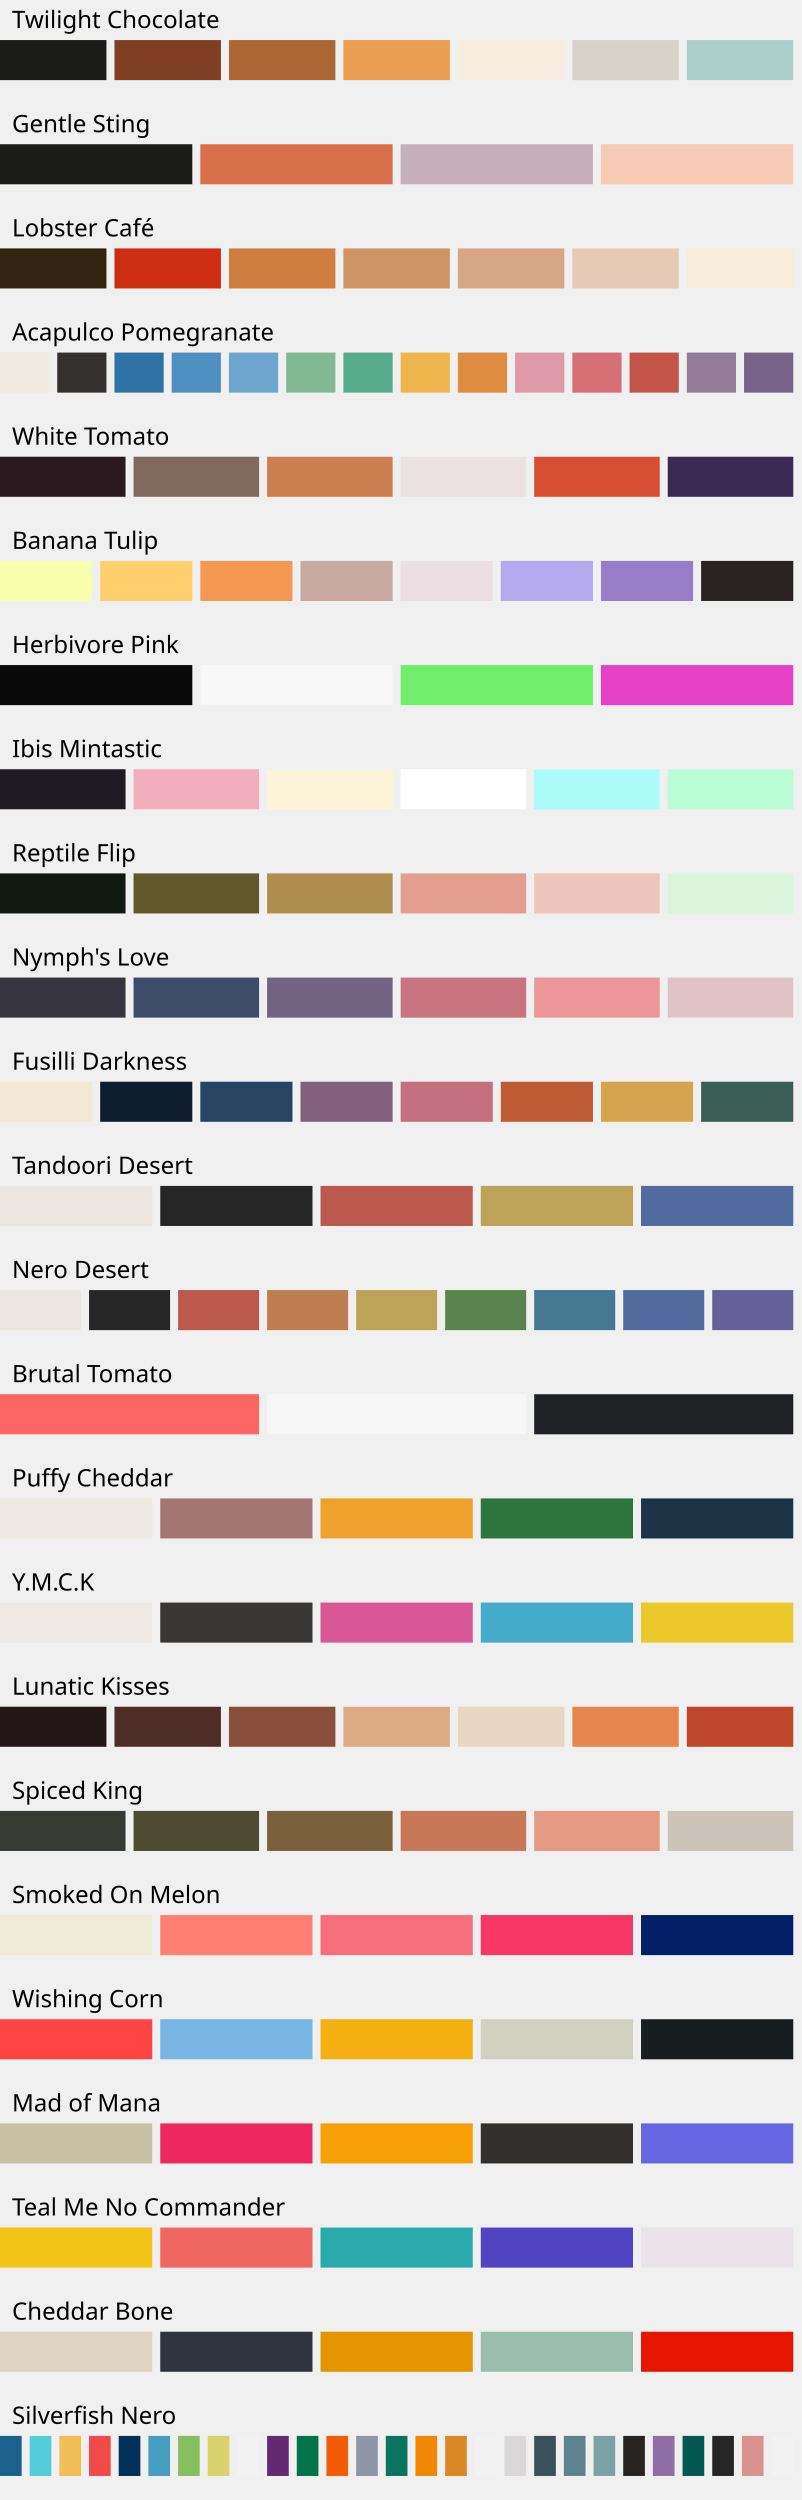
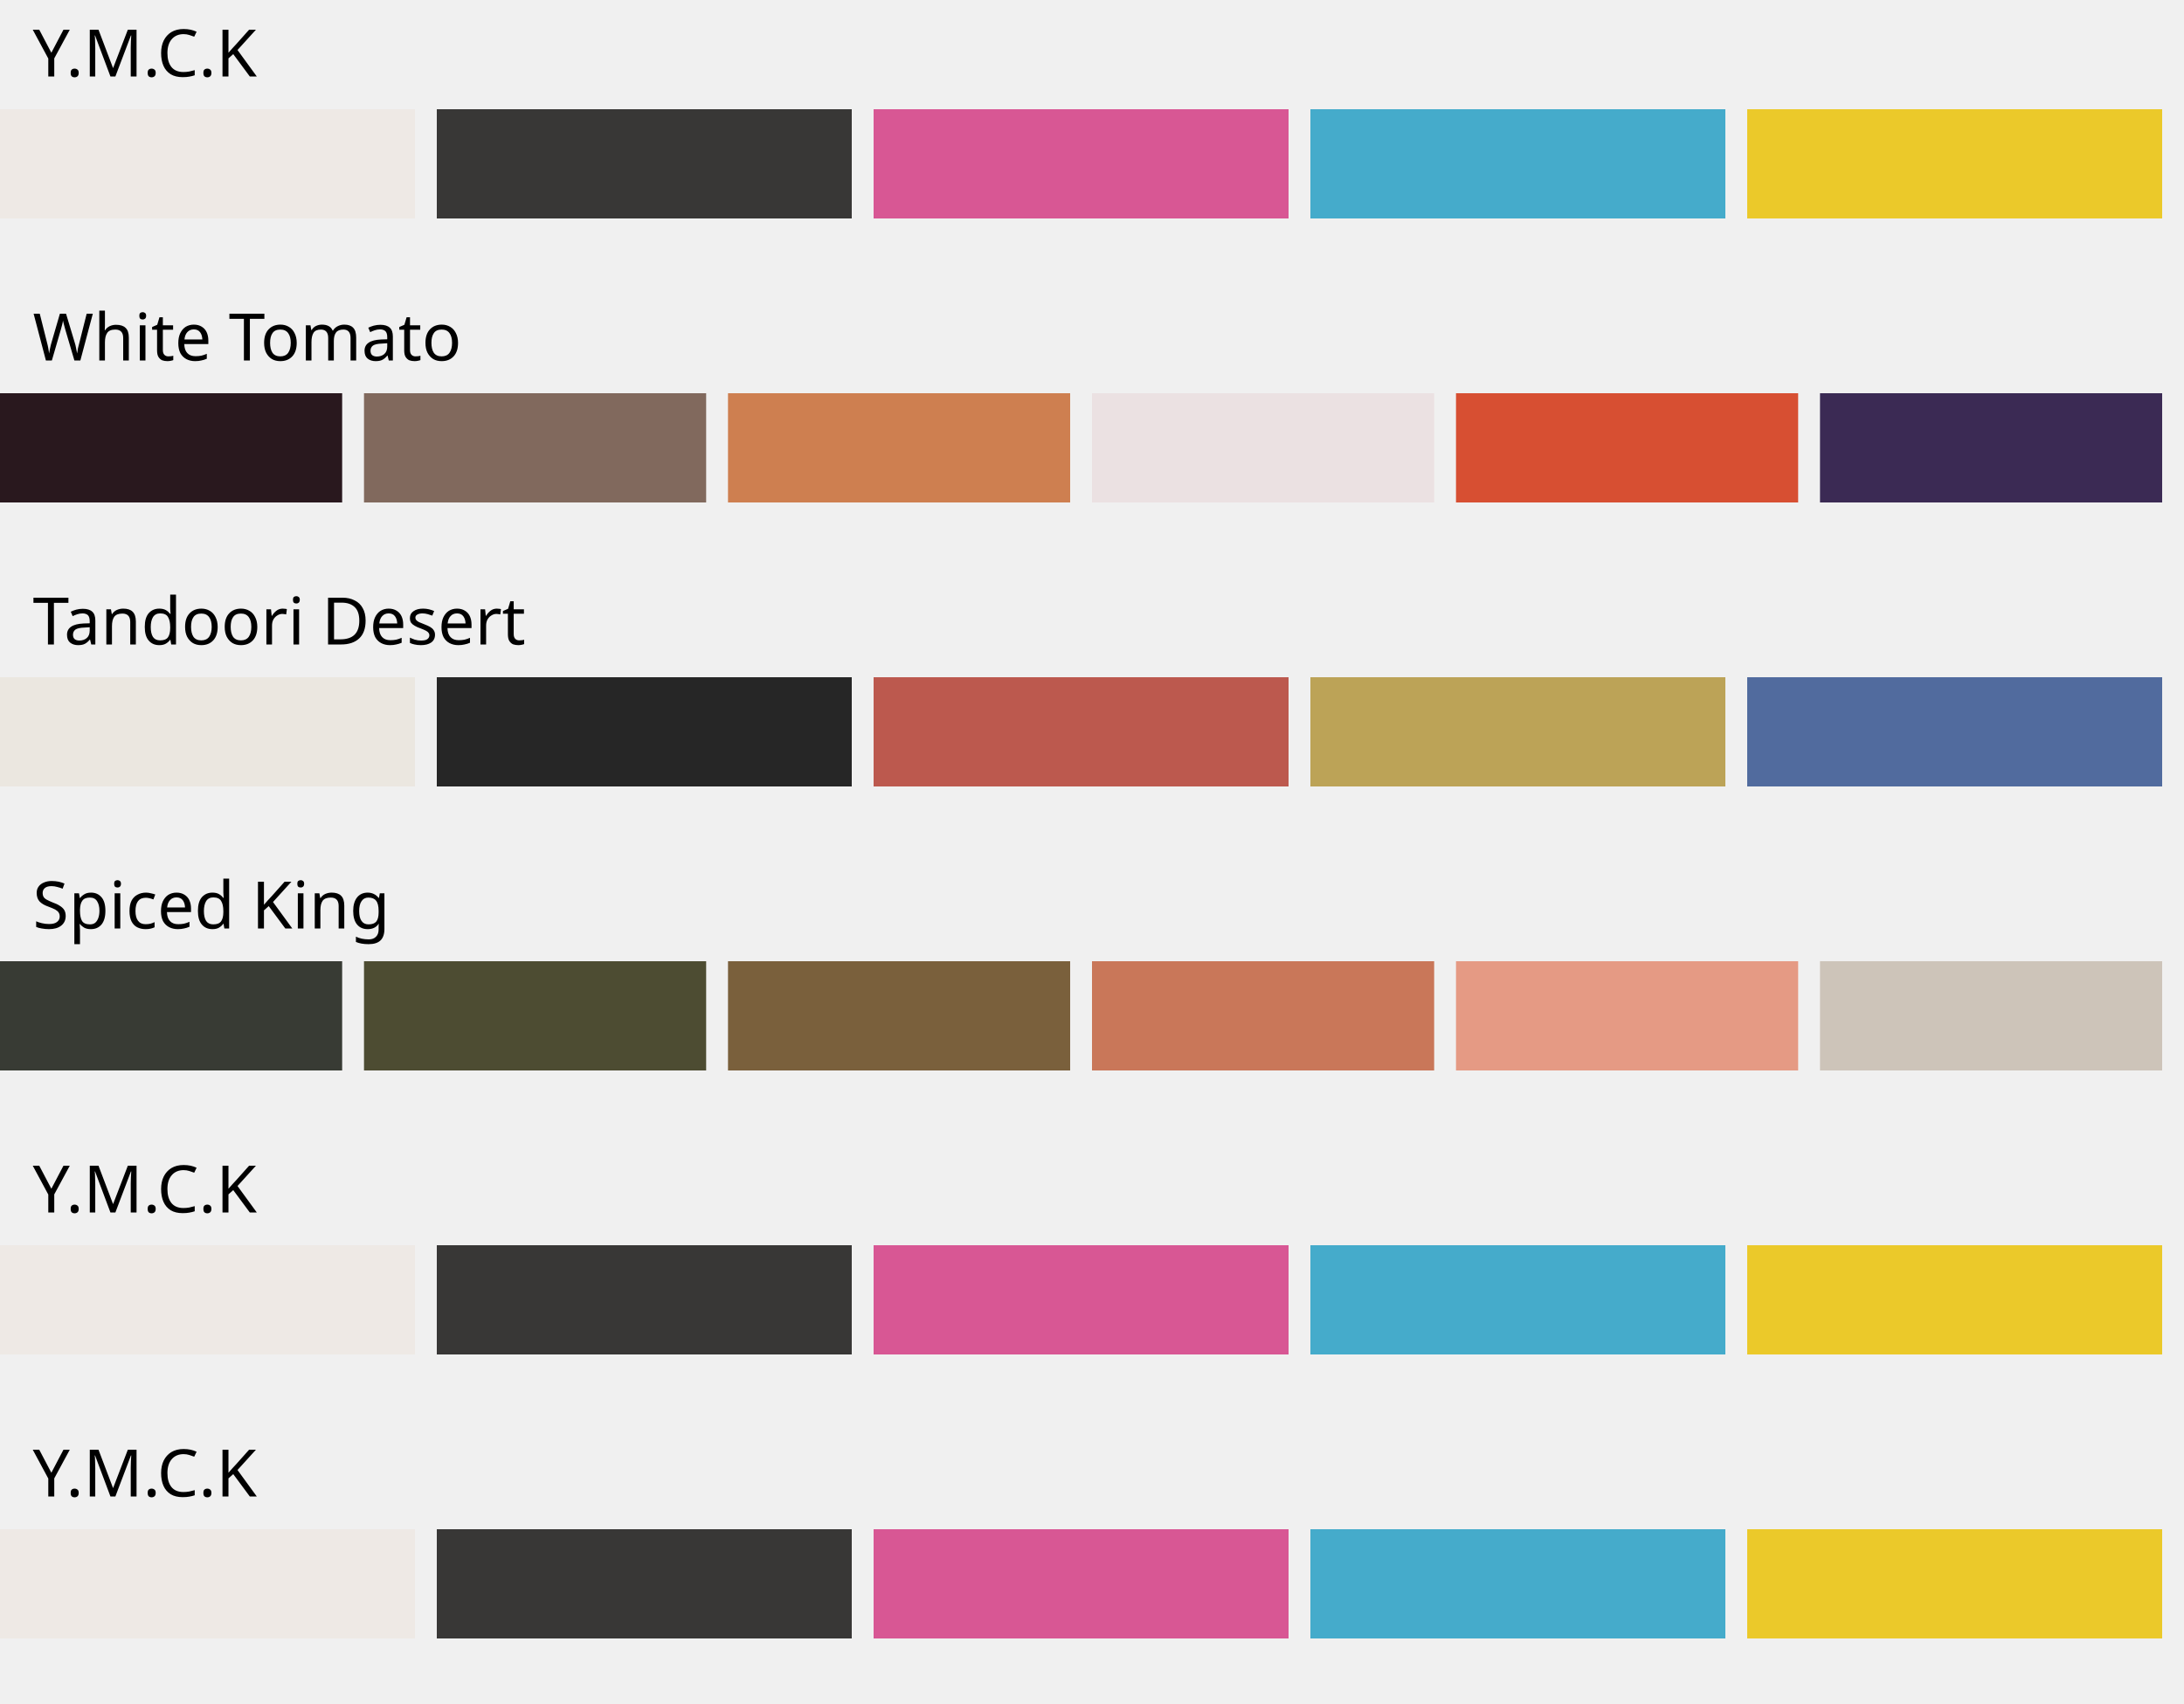
- <svg xmlns="http://www.w3.org/2000/svg" viewBox="0 0 200 624">
+ <svg xmlns="http://www.w3.org/2000/svg" viewBox="0 0 200 156">
  <style>
        text {
  font-family: sans-serif;
  font-weight: 400;
  font-style: normal;
}
        text {
          font-size: 6px;
        }
      </style>
-   <text y="7" x="3">Twilight Chocolate</text>
-   <rect width="26.571" height="10" y="10" x="0" fill="#1b1b19" />
-   <rect width="26.571" height="10" y="10" x="28.571" fill="#803e23" />
-   <rect width="26.571" height="10" y="10" x="57.143" fill="#ac6633" />
-   <rect width="26.571" height="10" y="10" x="85.714" fill="#ea9e52" />
-   <rect width="26.571" height="10" y="10" x="114.286" fill="#f7eedf" />
-   <rect width="26.571" height="10" y="10" x="142.857" fill="#d7d3c8" />
-   <rect width="26.571" height="10" y="10" x="171.429" fill="#aacfc8" />
-   <text y="33" x="3">Gentle Sting</text>
-   <rect width="48" height="10" y="36" x="0" fill="#1b1b19" />
-   <rect width="48" height="10" y="36" x="50" fill="#da704a" />
-   <rect width="48" height="10" y="36" x="100" fill="#c8afbc" />
-   <rect width="48" height="10" y="36" x="150" fill="#f6cab4" />
-   <text y="59" x="3">Lobster Café</text>
-   <rect width="26.571" height="10" y="62" x="0" fill="#312512" />
-   <rect width="26.571" height="10" y="62" x="28.571" fill="#cd2d10" />
-   <rect width="26.571" height="10" y="62" x="57.143" fill="#d07e40" />
-   <rect width="26.571" height="10" y="62" x="85.714" fill="#ce9464" />
-   <rect width="26.571" height="10" y="62" x="114.286" fill="#d6a786" />
-   <rect width="26.571" height="10" y="62" x="142.857" fill="#e5c9b5" />
-   <rect width="26.571" height="10" y="62" x="171.429" fill="#f7ebda" />
-   <text y="85" x="3">Acapulco Pomegranate</text>
-   <rect width="12.286" height="10" y="88" x="0" fill="#f2ebdf" />
-   <rect width="12.286" height="10" y="88" x="14.286" fill="#353130" />
-   <rect width="12.286" height="10" y="88" x="28.571" fill="#2f72a6" />
-   <rect width="12.286" height="10" y="88" x="42.857" fill="#4e90c0" />
-   <rect width="12.286" height="10" y="88" x="57.143" fill="#6ca6ce" />
-   <rect width="12.286" height="10" y="88" x="71.429" fill="#80b994" />
-   <rect width="12.286" height="10" y="88" x="85.714" fill="#55ab8c" />
-   <rect width="12.286" height="10" y="88" x="100" fill="#f0b44c" />
-   <rect width="12.286" height="10" y="88" x="114.286" fill="#dd8c40" />
-   <rect width="12.286" height="10" y="88" x="128.571" fill="#e099a8" />
-   <rect width="12.286" height="10" y="88" x="142.857" fill="#d76f76" />
-   <rect width="12.286" height="10" y="88" x="157.143" fill="#c35448" />
-   <rect width="12.286" height="10" y="88" x="171.429" fill="#947b98" />
-   <rect width="12.286" height="10" y="88" x="185.714" fill="#786488" />
-   <text y="111" x="3">White Tomato</text>
-   <rect width="31.333" height="10" y="114" x="0" fill="#29181e" />
-   <rect width="31.333" height="10" y="114" x="33.333" fill="#81695d" />
-   <rect width="31.333" height="10" y="114" x="66.667" fill="#ce7f50" />
-   <rect width="31.333" height="10" y="114" x="100" fill="#ebe1e2" />
-   <rect width="31.333" height="10" y="114" x="133.333" fill="#d74f32" />
-   <rect width="31.333" height="10" y="114" x="166.667" fill="#3b2a54" />
-   <text y="137" x="3">Banana Tulip</text>
-   <rect width="23" height="10" y="140" x="0" fill="#f8ffad" />
-   <rect width="23" height="10" y="140" x="25" fill="#ffcf6e" />
-   <rect width="23" height="10" y="140" x="50" fill="#f49854" />
-   <rect width="23" height="10" y="140" x="75" fill="#c7aba1" />
-   <rect width="23" height="10" y="140" x="100" fill="#ecdfe3" />
-   <rect width="23" height="10" y="140" x="125" fill="#b4a9ec" />
-   <rect width="23" height="10" y="140" x="150" fill="#977cc7" />
-   <rect width="23" height="10" y="140" x="175" fill="#292222" />
-   <text y="163" x="3">Herbivore Pink</text>
-   <rect width="48" height="10" y="166" x="0" fill="#090909" />
-   <rect width="48" height="10" y="166" x="50" fill="#f8f8f8" />
-   <rect width="48" height="10" y="166" x="100" fill="#71ee6b" />
-   <rect width="48" height="10" y="166" x="150" fill="#e541c7" />
-   <text y="189" x="3">Ibis Mintastic</text>
-   <rect width="31.333" height="10" y="192" x="0" fill="#1e1b22" />
-   <rect width="31.333" height="10" y="192" x="33.333" fill="#f3aebd" />
-   <rect width="31.333" height="10" y="192" x="66.667" fill="#fdf4da" />
-   <rect width="31.333" height="10" y="192" x="100" fill="#ffffff" />
-   <rect width="31.333" height="10" y="192" x="133.333" fill="#abfcf8" />
-   <rect width="31.333" height="10" y="192" x="166.667" fill="#b9fdd6" />
-   <text y="215" x="3">Reptile Flip</text>
-   <rect width="31.333" height="10" y="218" x="0" fill="#0f1910" />
-   <rect width="31.333" height="10" y="218" x="33.333" fill="#615829" />
-   <rect width="31.333" height="10" y="218" x="66.667" fill="#af8e4f" />
-   <rect width="31.333" height="10" y="218" x="100" fill="#e39e90" />
-   <rect width="31.333" height="10" y="218" x="133.333" fill="#edc5bb" />
-   <rect width="31.333" height="10" y="218" x="166.667" fill="#dbf5dc" />
-   <text y="241" x="3">Nymph's Love</text>
-   <rect width="31.333" height="10" y="244" x="0" fill="#36343f" />
-   <rect width="31.333" height="10" y="244" x="33.333" fill="#3e4c69" />
-   <rect width="31.333" height="10" y="244" x="66.667" fill="#726382" />
-   <rect width="31.333" height="10" y="244" x="100" fill="#c97481" />
-   <rect width="31.333" height="10" y="244" x="133.333" fill="#ec9699" />
-   <rect width="31.333" height="10" y="244" x="166.667" fill="#dfc3c7" />
-   <text y="267" x="3">Fusilli Darkness</text>
-   <rect width="23" height="10" y="270" x="0" fill="#f1e9d6" />
-   <rect width="23" height="10" y="270" x="25" fill="#0f1d30" />
-   <rect width="23" height="10" y="270" x="50" fill="#284462" />
-   <rect width="23" height="10" y="270" x="75" fill="#82617c" />
-   <rect width="23" height="10" y="270" x="100" fill="#c47080" />
-   <rect width="23" height="10" y="270" x="125" fill="#bc5b34" />
-   <rect width="23" height="10" y="270" x="150" fill="#d4a44f" />
-   <rect width="23" height="10" y="270" x="175" fill="#395d54" />
-   <text y="293" x="3">Tandoori Desert</text>
-   <rect width="38" height="10" y="296" x="0" fill="#ebe7e0" />
-   <rect width="38" height="10" y="296" x="40" fill="#262626" />
-   <rect width="38" height="10" y="296" x="80" fill="#bc594e" />
-   <rect width="38" height="10" y="296" x="120" fill="#bca357" />
-   <rect width="38" height="10" y="296" x="160" fill="#516b9e" />
-   <text y="319" x="3">Nero Desert</text>
-   <rect width="20.222" height="10" y="322" x="0" fill="#ebe7e0" />
-   <rect width="20.222" height="10" y="322" x="22.222" fill="#262626" />
-   <rect width="20.222" height="10" y="322" x="44.444" fill="#bc594e" />
-   <rect width="20.222" height="10" y="322" x="66.667" fill="#bf7e4f" />
-   <rect width="20.222" height="10" y="322" x="88.889" fill="#bca357" />
-   <rect width="20.222" height="10" y="322" x="111.111" fill="#5a844d" />
-   <rect width="20.222" height="10" y="322" x="133.333" fill="#467991" />
-   <rect width="20.222" height="10" y="322" x="155.556" fill="#516b9e" />
-   <rect width="20.222" height="10" y="322" x="177.778" fill="#656198" />
-   <text y="345" x="3">Brutal Tomato</text>
-   <rect width="64.667" height="10" y="348" x="0" fill="#fe6666" />
-   <rect width="64.667" height="10" y="348" x="66.667" fill="#f6f6f6" />
-   <rect width="64.667" height="10" y="348" x="133.333" fill="#202125" />
-   <text y="371" x="3">Puffy Cheddar</text>
-   <rect width="38" height="10" y="374" x="0" fill="#ede8e1" />
-   <rect width="38" height="10" y="374" x="40" fill="#a37673" />
-   <rect width="38" height="10" y="374" x="80" fill="#eea22c" />
-   <rect width="38" height="10" y="374" x="120" fill="#2c763d" />
-   <rect width="38" height="10" y="374" x="160" fill="#1c3445" />
-   <text y="397" x="3">Y.M.C.K</text>
-   <rect width="38" height="10" y="400" x="0" fill="#eee9e5" />
-   <rect width="38" height="10" y="400" x="40" fill="#383736" />
-   <rect width="38" height="10" y="400" x="80" fill="#d85794" />
-   <rect width="38" height="10" y="400" x="120" fill="#45abcb" />
-   <rect width="38" height="10" y="400" x="160" fill="#ebc92a" />
-   <text y="423" x="3">Lunatic Kisses</text>
-   <rect width="26.571" height="10" y="426" x="0" fill="#221716" />
-   <rect width="26.571" height="10" y="426" x="28.571" fill="#4e2c28" />
-   <rect width="26.571" height="10" y="426" x="57.143" fill="#8a4e3d" />
-   <rect width="26.571" height="10" y="426" x="85.714" fill="#dcab86" />
-   <rect width="26.571" height="10" y="426" x="114.286" fill="#e8d6c2" />
-   <rect width="26.571" height="10" y="426" x="142.857" fill="#e6864f" />
-   <rect width="26.571" height="10" y="426" x="171.429" fill="#bf462b" />
-   <text y="449" x="3">Spiced King</text>
-   <rect width="31.333" height="10" y="452" x="0" fill="#383b34" />
-   <rect width="31.333" height="10" y="452" x="33.333" fill="#4d4c32" />
-   <rect width="31.333" height="10" y="452" x="66.667" fill="#7a603c" />
-   <rect width="31.333" height="10" y="452" x="100" fill="#c97759" />
-   <rect width="31.333" height="10" y="452" x="133.333" fill="#e59a84" />
-   <rect width="31.333" height="10" y="452" x="166.667" fill="#cdc4b9" />
-   <text y="475" x="3">Smoked On Melon</text>
-   <rect width="38" height="10" y="478" x="0" fill="#f0ead8" />
-   <rect width="38" height="10" y="478" x="40" fill="#ff7f75" />
-   <rect width="38" height="10" y="478" x="80" fill="#f76e7c" />
-   <rect width="38" height="10" y="478" x="120" fill="#f73668" />
-   <rect width="38" height="10" y="478" x="160" fill="#021e66" />
-   <text y="501" x="3">Wishing Corn</text>
-   <rect width="38" height="10" y="504" x="0" fill="#ff4444" />
-   <rect width="38" height="10" y="504" x="40" fill="#78b5e3" />
-   <rect width="38" height="10" y="504" x="80" fill="#f5b111" />
-   <rect width="38" height="10" y="504" x="120" fill="#d1d1c2" />
-   <rect width="38" height="10" y="504" x="160" fill="#181d1f" />
-   <text y="527" x="3">Mad of Mana</text>
-   <rect width="38" height="10" y="530" x="0" fill="#c7c0a7" />
-   <rect width="38" height="10" y="530" x="40" fill="#ed2860" />
-   <rect width="38" height="10" y="530" x="80" fill="#f79f07" />
-   <rect width="38" height="10" y="530" x="120" fill="#33302d" />
-   <rect width="38" height="10" y="530" x="160" fill="#6666e2" />
-   <text y="553" x="3">Teal Me No Commander</text>
-   <rect width="38" height="10" y="556" x="0" fill="#f3c318" />
-   <rect width="38" height="10" y="556" x="40" fill="#ef6760" />
-   <rect width="38" height="10" y="556" x="80" fill="#2aaaaa" />
-   <rect width="38" height="10" y="556" x="120" fill="#5243c2" />
-   <rect width="38" height="10" y="556" x="160" fill="#eae3e9" />
-   <text y="579" x="3">Cheddar Bone</text>
-   <rect width="38" height="10" y="582" x="0" fill="#ddd4c3" />
-   <rect width="38" height="10" y="582" x="40" fill="#30343f" />
-   <rect width="38" height="10" y="582" x="80" fill="#e59500" />
-   <rect width="38" height="10" y="582" x="120" fill="#9bbdad" />
-   <rect width="38" height="10" y="582" x="160" fill="#e61500" />
-   <text y="605" x="3">Silverfish Nero</text>
-   <rect width="5.407" height="10" y="608" x="0" fill="#1b618c" />
-   <rect width="5.407" height="10" y="608" x="7.407" fill="#55ccd9" />
-   <rect width="5.407" height="10" y="608" x="14.815" fill="#f2bc57" />
-   <rect width="5.407" height="10" y="608" x="22.222" fill="#f24949" />
-   <rect width="5.407" height="10" y="608" x="29.63" fill="#023059" />
-   <rect width="5.407" height="10" y="608" x="37.037" fill="#459dbf" />
-   <rect width="5.407" height="10" y="608" x="44.444" fill="#87bf60" />
-   <rect width="5.407" height="10" y="608" x="51.852" fill="#d9d16a" />
-   <rect width="5.407" height="10" y="608" x="59.259" fill="#f2f2f2" />
-   <rect width="5.407" height="10" y="608" x="66.667" fill="#632973" />
-   <rect width="5.407" height="10" y="608" x="74.074" fill="#02734a" />
-   <rect width="5.407" height="10" y="608" x="81.481" fill="#f25c05" />
-   <rect width="5.407" height="10" y="608" x="88.889" fill="#8d95a6" />
-   <rect width="5.407" height="10" y="608" x="96.296" fill="#0a7360" />
-   <rect width="5.407" height="10" y="608" x="103.704" fill="#f28705" />
-   <rect width="5.407" height="10" y="608" x="111.111" fill="#d98825" />
-   <rect width="5.407" height="10" y="608" x="118.519" fill="#f2f2f2" />
-   <rect width="5.407" height="10" y="608" x="125.926" fill="#d9d7d8" />
-   <rect width="5.407" height="10" y="608" x="133.333" fill="#3b5159" />
-   <rect width="5.407" height="10" y="608" x="140.741" fill="#5d848c" />
-   <rect width="5.407" height="10" y="608" x="148.148" fill="#7ca2a6" />
-   <rect width="5.407" height="10" y="608" x="155.556" fill="#262321" />
-   <rect width="5.407" height="10" y="608" x="162.963" fill="#906fa6" />
-   <rect width="5.407" height="10" y="608" x="170.37" fill="#025951" />
-   <rect width="5.407" height="10" y="608" x="177.778" fill="#252625" />
-   <rect width="5.407" height="10" y="608" x="185.185" fill="#d99191" />
-   <rect width="5.407" height="10" y="608" x="192.593" fill="#f2f2f2" />
+   <text y="7" x="3">Y.M.C.K</text>
+   <rect width="38" height="10" y="10" x="0" fill="#eee9e5" />
+   <rect width="38" height="10" y="10" x="40" fill="#383736" />
+   <rect width="38" height="10" y="10" x="80" fill="#d85794" />
+   <rect width="38" height="10" y="10" x="120" fill="#45abcb" />
+   <rect width="38" height="10" y="10" x="160" fill="#ebc92a" />
+   <text y="33" x="3">White Tomato</text>
+   <rect width="31.333" height="10" y="36" x="0" fill="#29181e" />
+   <rect width="31.333" height="10" y="36" x="33.333" fill="#81695d" />
+   <rect width="31.333" height="10" y="36" x="66.667" fill="#ce7f50" />
+   <rect width="31.333" height="10" y="36" x="100" fill="#ebe1e2" />
+   <rect width="31.333" height="10" y="36" x="133.333" fill="#d74f32" />
+   <rect width="31.333" height="10" y="36" x="166.667" fill="#3b2a54" />
+   <text y="59" x="3">Tandoori Desert</text>
+   <rect width="38" height="10" y="62" x="0" fill="#ebe7e0" />
+   <rect width="38" height="10" y="62" x="40" fill="#262626" />
+   <rect width="38" height="10" y="62" x="80" fill="#bc594e" />
+   <rect width="38" height="10" y="62" x="120" fill="#bca357" />
+   <rect width="38" height="10" y="62" x="160" fill="#516b9e" />
+   <text y="85" x="3">Spiced King</text>
+   <rect width="31.333" height="10" y="88" x="0" fill="#383b34" />
+   <rect width="31.333" height="10" y="88" x="33.333" fill="#4d4c32" />
+   <rect width="31.333" height="10" y="88" x="66.667" fill="#7a603c" />
+   <rect width="31.333" height="10" y="88" x="100" fill="#c97759" />
+   <rect width="31.333" height="10" y="88" x="133.333" fill="#e59a84" />
+   <rect width="31.333" height="10" y="88" x="166.667" fill="#cdc4b9" />
+   <text y="111" x="3">Y.M.C.K</text>
+   <rect width="38" height="10" y="114" x="0" fill="#eee9e5" />
+   <rect width="38" height="10" y="114" x="40" fill="#383736" />
+   <rect width="38" height="10" y="114" x="80" fill="#d85794" />
+   <rect width="38" height="10" y="114" x="120" fill="#45abcb" />
+   <rect width="38" height="10" y="114" x="160" fill="#ebc92a" />
+   <text y="137" x="3">Y.M.C.K</text>
+   <rect width="38" height="10" y="140" x="0" fill="#eee9e5" />
+   <rect width="38" height="10" y="140" x="40" fill="#383736" />
+   <rect width="38" height="10" y="140" x="80" fill="#d85794" />
+   <rect width="38" height="10" y="140" x="120" fill="#45abcb" />
+   <rect width="38" height="10" y="140" x="160" fill="#ebc92a" />
</svg>
